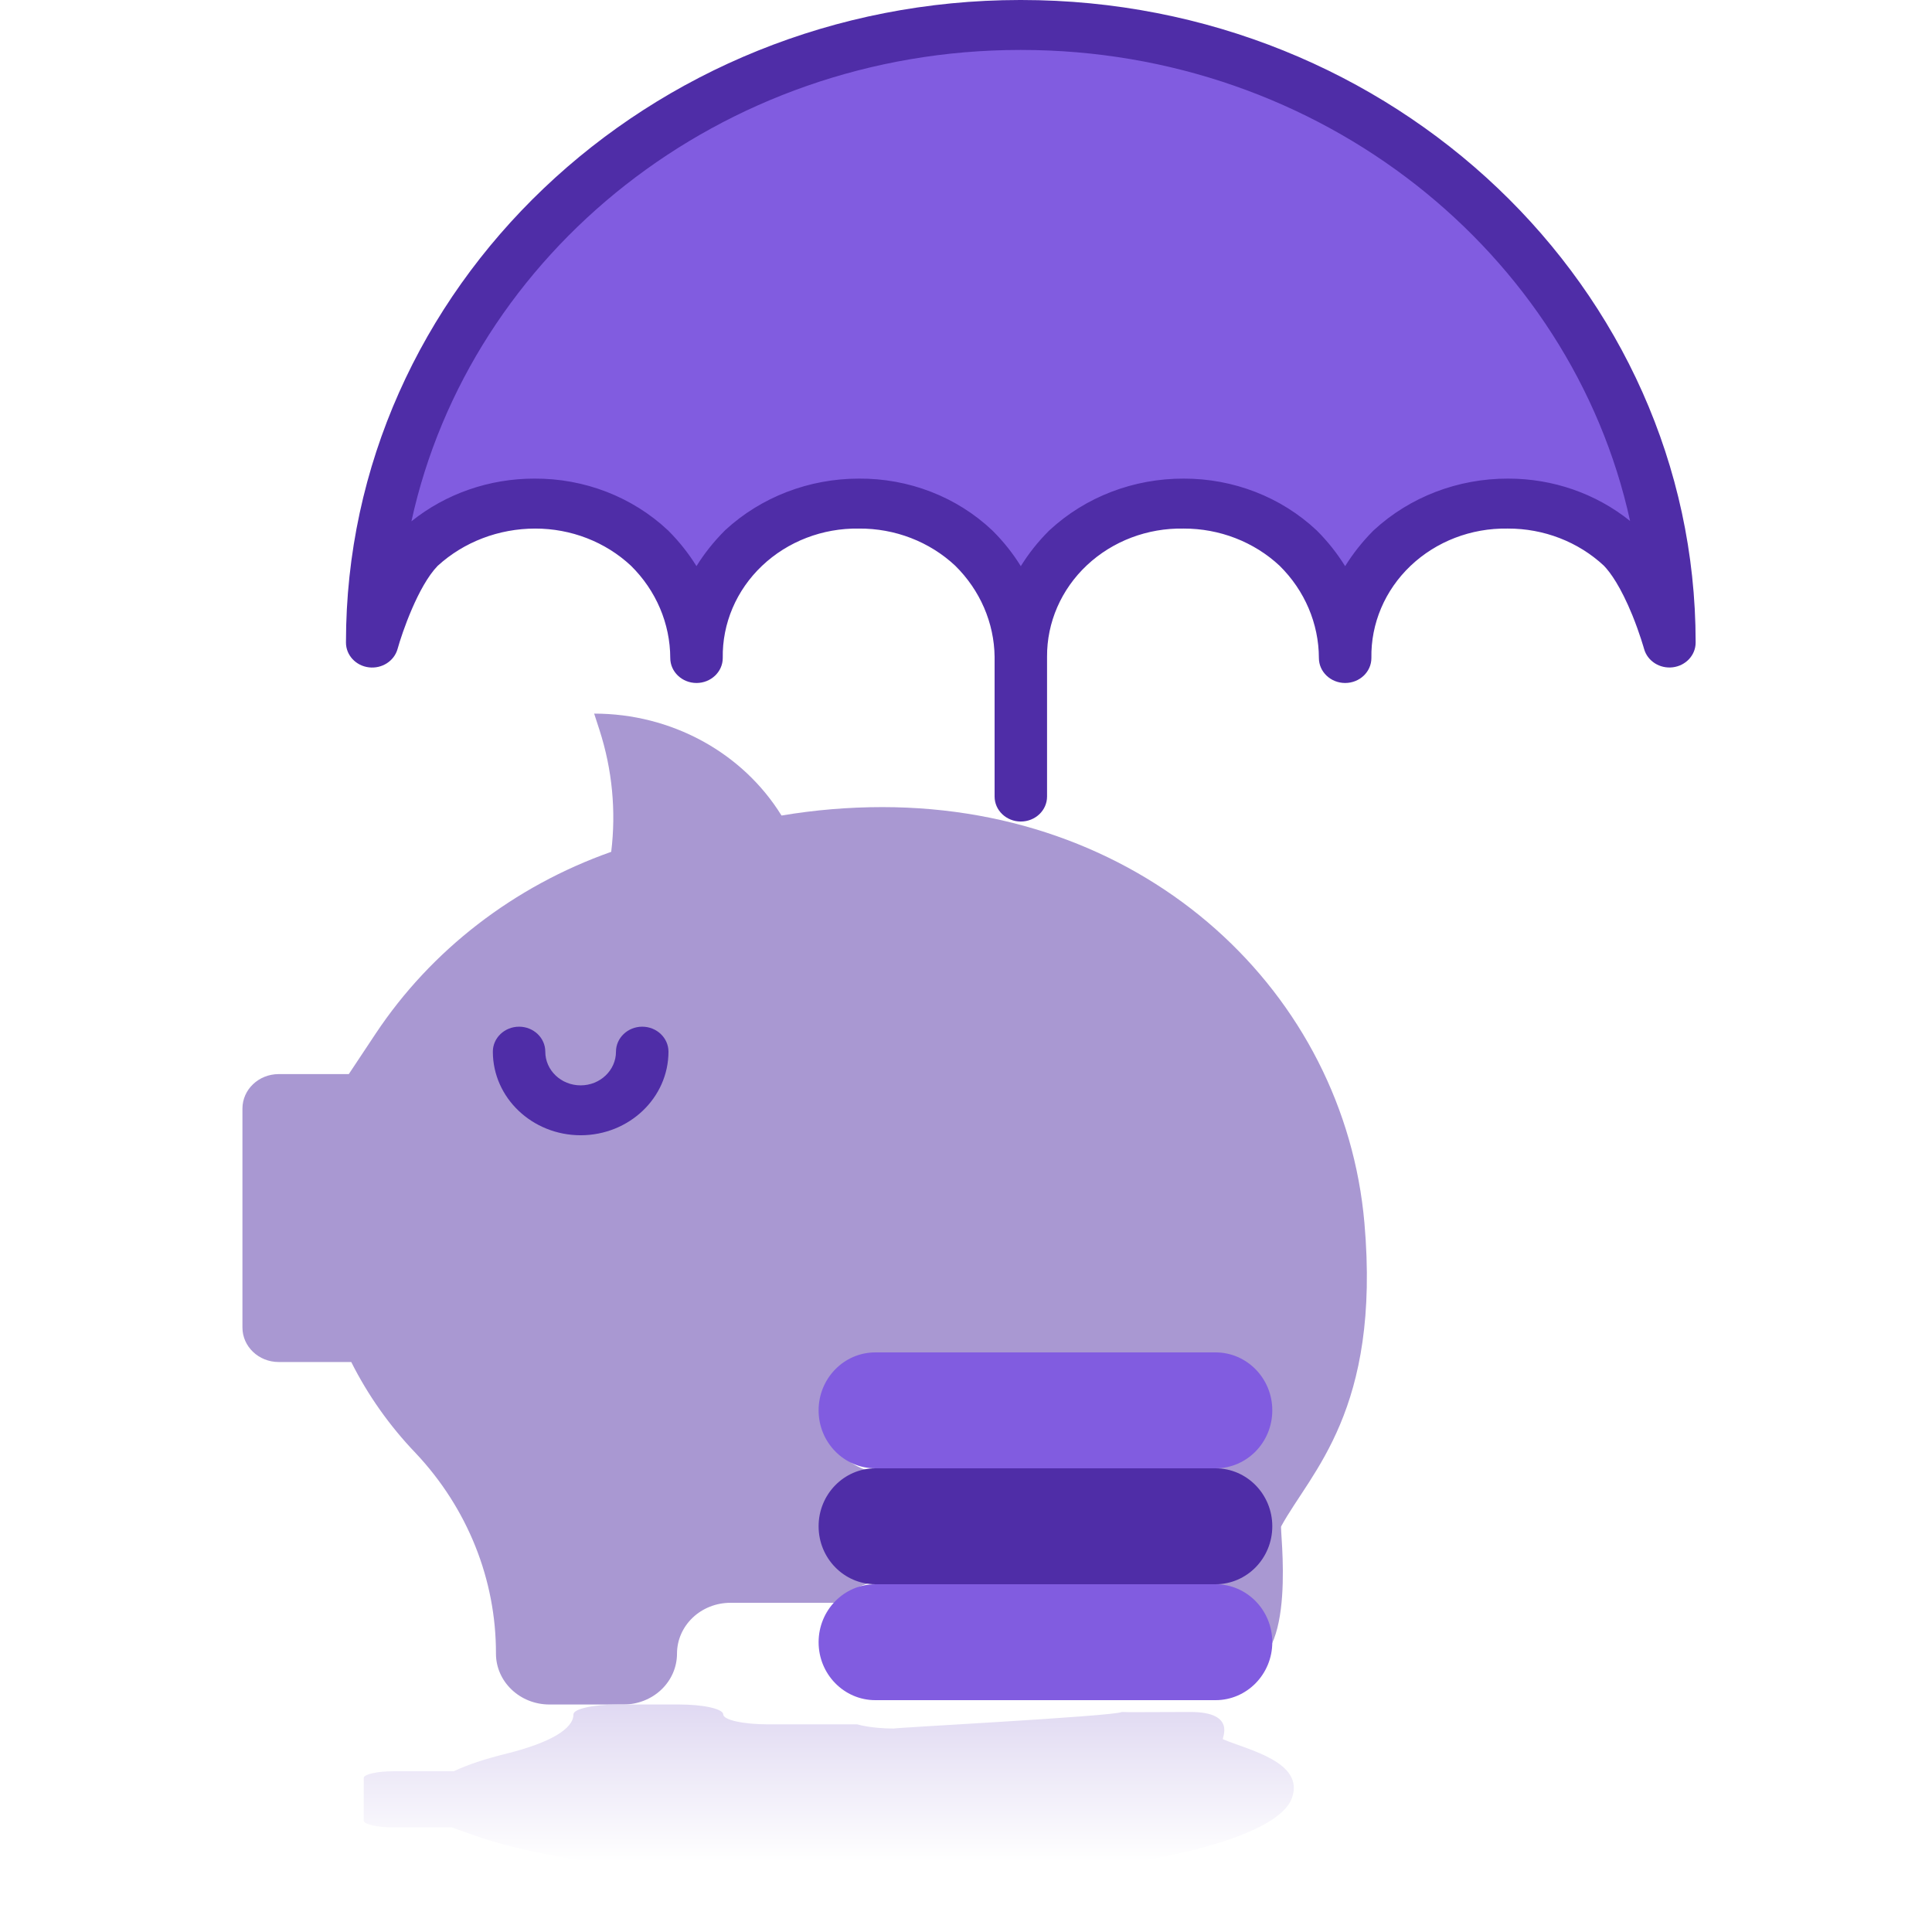
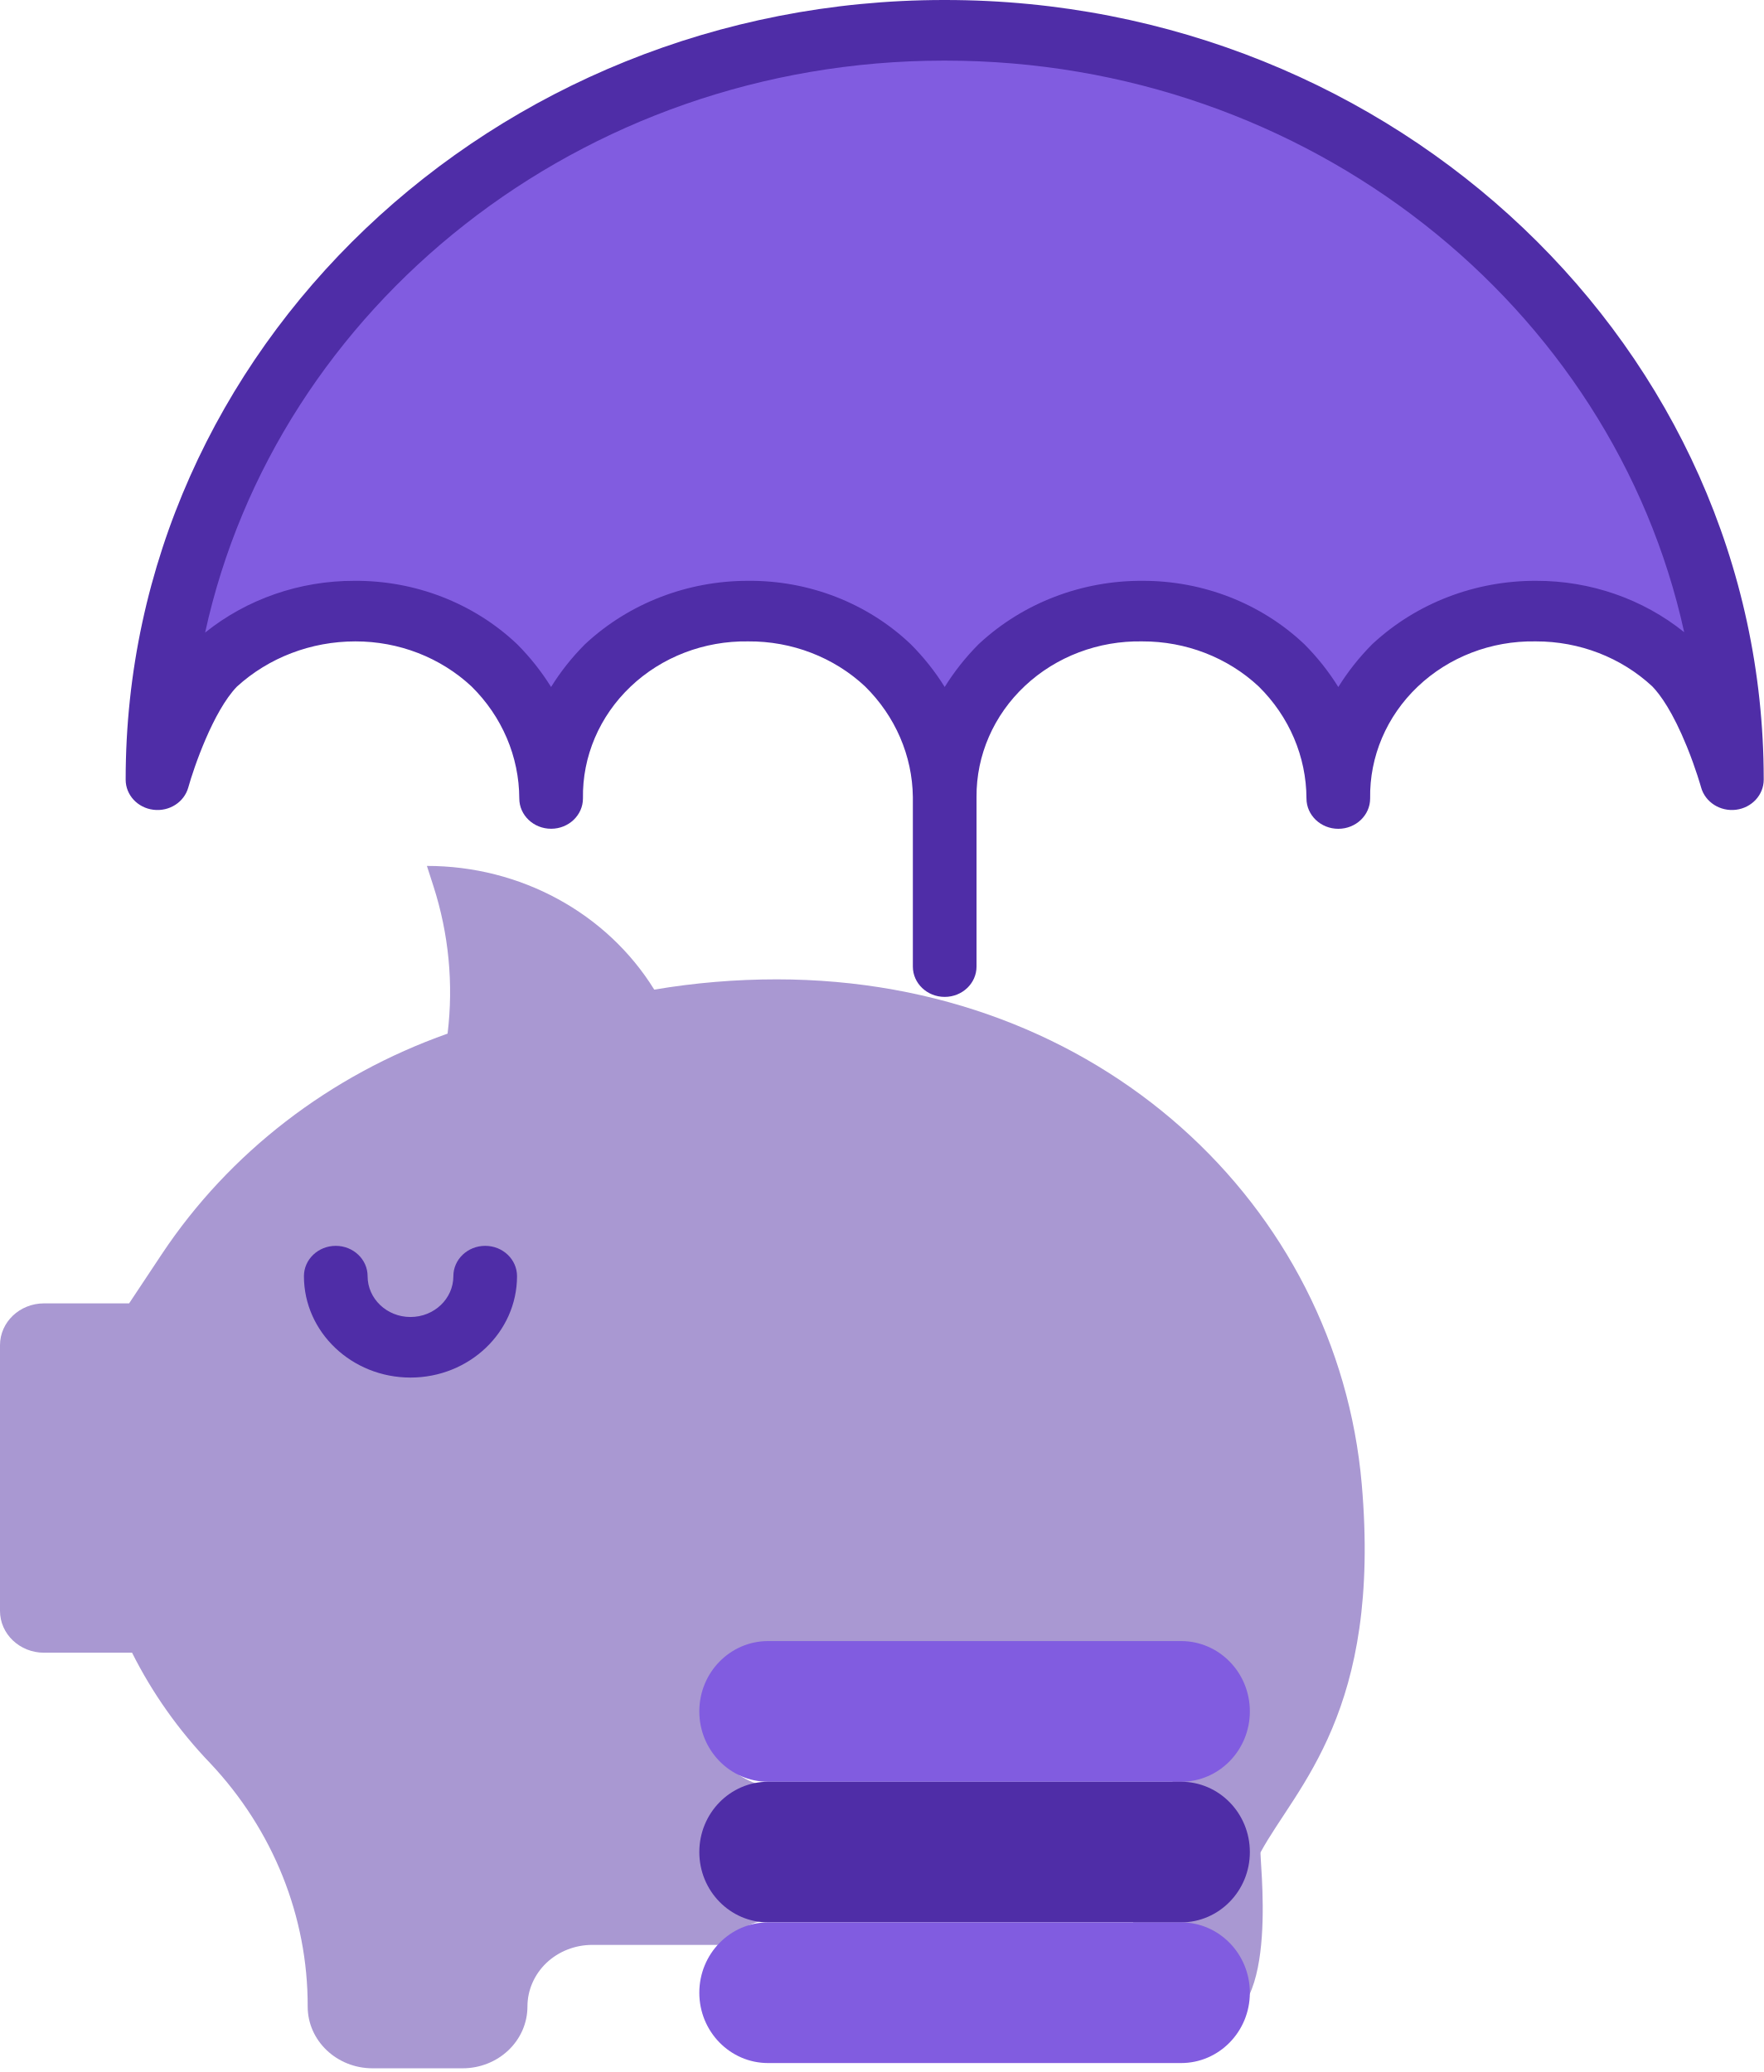
- <svg xmlns="http://www.w3.org/2000/svg" width="50" height="50" viewBox="0 0 32 41" fill="none">
-   <path d="M30.928 13.62V13.637C30.852 13.376 30.763 13.12 30.661 12.867C30.488 12.444 30.241 11.944 29.934 11.634C29.281 11.024 28.402 10.684 27.487 10.688C26.57 10.676 25.688 11.017 25.04 11.634C24.392 12.252 24.033 13.092 24.046 13.965C24.043 13.095 23.687 12.26 23.052 11.634C22.399 11.024 21.519 10.684 20.604 10.688C19.693 10.676 18.816 11.013 18.169 11.624C17.521 12.235 17.159 13.067 17.163 13.935C17.152 13.075 16.796 12.252 16.169 11.634C15.517 11.023 14.637 10.683 13.722 10.688C12.806 10.676 11.923 11.017 11.275 11.634C10.627 12.251 10.268 13.091 10.28 13.964C10.277 13.094 9.921 12.26 9.287 11.634C8.634 11.024 7.754 10.683 6.839 10.688C5.926 10.69 5.049 11.03 4.392 11.634C3.781 12.253 3.398 13.637 3.398 13.637V13.627C3.398 6.397 9.552 0.535 17.145 0.53H17.163C20.812 0.528 24.312 1.906 26.893 4.361C29.474 6.816 30.926 10.146 30.928 13.62Z" fill="#815CE0" />
-   <path d="M14.224 17.128C19.874 17.128 24.029 21.093 24.455 25.951C24.804 29.93 23.316 31.239 22.689 32.39C22.646 32.389 23.06 35.354 21.857 35.354C20.654 35.354 20.339 35.31 20.093 35.354C19.927 34.889 22.001 28.963 21.485 28.962C22.15 28.962 13.6 28.962 14.265 28.962C13.6 28.962 13.061 29.475 13.061 30.108C13.061 30.741 13.6 31.254 14.265 31.254H20.097C20.095 31.256 20.094 31.258 20.093 31.259H14.265C13.835 31.259 13.438 31.478 13.223 31.832C13.008 32.187 13.008 32.623 13.223 32.978C13.438 33.333 13.835 33.551 14.265 33.551H19.31L14.265 33.556C13.946 33.556 13.639 33.677 13.414 33.892C13.374 33.93 13.337 33.971 13.303 34.014H11C10.7 34.014 10.412 34.127 10.199 34.33C9.987 34.532 9.867 34.806 9.867 35.092C9.867 35.379 9.748 35.653 9.535 35.856C9.323 36.058 9.034 36.172 8.734 36.172H7.157C6.532 36.171 6.025 35.688 6.025 35.092C6.029 33.522 5.422 32.005 4.32 30.836C3.768 30.26 3.307 29.608 2.954 28.904H1.414C0.989 28.904 0.645 28.576 0.645 28.172V23.526C0.645 23.122 0.989 22.794 1.414 22.794H2.902L3.473 21.934C4.651 20.162 6.407 18.807 8.471 18.077C8.577 17.209 8.492 16.33 8.223 15.495L8.109 15.144C9.744 15.143 11.256 15.966 12.085 17.307C12.791 17.188 13.507 17.128 14.224 17.128Z" fill="#A998D2" />
-   <path d="M14.451 39.885C19.124 39.885 22.561 39.112 22.914 38.164C23.202 37.389 21.971 37.133 21.453 36.909C21.417 36.909 21.76 36.331 20.764 36.331C19.769 36.331 19.509 36.34 19.305 36.331C19.168 36.422 14.129 36.683 14.485 36.683C14.221 36.682 13.968 36.658 13.781 36.616C13.748 36.609 13.717 36.601 13.689 36.593H11.785C11.536 36.593 11.298 36.57 11.122 36.531C10.946 36.491 10.848 36.438 10.848 36.382C10.848 36.326 10.749 36.273 10.573 36.233C10.397 36.194 10.159 36.172 9.91 36.172H8.606C8.089 36.172 7.669 36.266 7.669 36.382C7.673 36.688 7.171 36.984 6.26 37.212C5.802 37.324 5.421 37.451 5.129 37.589H3.855C3.504 37.589 3.22 37.653 3.219 37.731V38.637C3.22 38.716 3.504 38.78 3.855 38.78H5.086L5.559 38.948C6.533 39.293 7.985 39.557 9.693 39.7C9.78 39.869 9.71 40.04 9.487 40.203L9.393 40.272C10.745 40.272 11.996 40.111 12.682 39.85C13.266 39.873 13.858 39.885 14.451 39.885Z" fill="url(#paint0_linear)" />
-   <path d="M21.296 28.7C21.961 28.7 22.5 29.251 22.5 29.93C22.5 30.609 21.961 31.16 21.296 31.16H14.076C13.411 31.16 12.872 30.609 12.872 29.93C12.872 29.251 13.411 28.7 14.076 28.7L21.296 28.7Z" fill="#815CE0" />
-   <path d="M21.296 31.16C21.961 31.16 22.5 31.711 22.5 32.39C22.5 33.069 21.961 33.62 21.296 33.62H14.076C13.411 33.62 12.872 33.069 12.872 32.39C12.872 31.711 13.411 31.16 14.076 31.16L21.296 31.16Z" fill="#4F2DA7" />
-   <path d="M21.296 33.62C21.961 33.62 22.5 34.171 22.5 34.85C22.5 35.529 21.961 36.08 21.296 36.08H14.076C13.411 36.08 12.872 35.529 12.872 34.85C12.872 34.171 13.411 33.62 14.076 33.62L21.296 33.62Z" fill="#815CE0" />
-   <path d="M7.823 24.092C8.851 24.091 9.685 23.298 9.686 22.318C9.686 22.026 9.436 21.788 9.129 21.788C8.822 21.788 8.572 22.026 8.572 22.318C8.572 22.713 8.236 23.033 7.822 23.033C7.408 23.033 7.072 22.713 7.072 22.318C7.072 22.026 6.823 21.788 6.516 21.788C6.208 21.788 5.959 22.026 5.959 22.318C5.96 23.298 6.794 24.091 7.823 24.092Z" fill="#4F2DA7" />
-   <path fill-rule="evenodd" clip-rule="evenodd" d="M17.72 16.904C17.72 17.197 17.471 17.434 17.163 17.434C16.856 17.434 16.607 17.197 16.607 16.904V13.939C16.598 13.217 16.299 12.525 15.771 12.005C15.226 11.495 14.491 11.211 13.726 11.217C12.957 11.205 12.215 11.491 11.671 12.008C11.126 12.526 10.826 13.231 10.838 13.964C10.838 14.256 10.588 14.494 10.281 14.494C9.974 14.494 9.724 14.256 9.724 13.964C9.722 13.233 9.423 12.531 8.889 12.005C8.347 11.499 7.617 11.216 6.858 11.217C6.086 11.217 5.344 11.5 4.787 12.009C4.372 12.439 4.033 13.425 3.937 13.772C3.865 14.029 3.604 14.196 3.327 14.162C3.05 14.128 2.842 13.903 2.842 13.637V13.627C2.842 6.118 9.259 0.005 17.146 0H17.172C25.06 0 31.48 6.108 31.484 13.62V13.637C31.484 13.903 31.276 14.127 30.999 14.161C30.722 14.195 30.461 14.028 30.39 13.771C30.389 13.768 30.299 13.446 30.142 13.058C29.893 12.449 29.676 12.149 29.536 12.004C28.992 11.498 28.262 11.215 27.501 11.217H27.489C26.72 11.205 25.979 11.49 25.434 12.008C24.89 12.526 24.59 13.232 24.603 13.964C24.603 14.257 24.354 14.494 24.046 14.494C23.739 14.494 23.489 14.257 23.489 13.964C23.487 13.233 23.188 12.531 22.654 12.005C22.11 11.498 21.379 11.215 20.619 11.217C19.852 11.202 19.112 11.483 18.566 11.995C18.02 12.508 17.715 13.209 17.72 13.939V16.904ZM16.57 11.268C16.571 11.268 16.572 11.27 16.573 11.271C16.799 11.497 16.997 11.746 17.163 12.015C17.33 11.746 17.527 11.497 17.753 11.271C17.76 11.263 17.768 11.256 17.776 11.249C18.538 10.544 19.559 10.153 20.621 10.157C21.677 10.155 22.691 10.55 23.442 11.256C23.447 11.261 23.452 11.266 23.457 11.271C23.682 11.497 23.879 11.747 24.046 12.015C24.212 11.747 24.41 11.498 24.634 11.271C24.642 11.264 24.65 11.256 24.658 11.248C25.421 10.545 26.442 10.154 27.504 10.157C28.452 10.155 29.369 10.474 30.093 11.056C28.844 5.355 23.523 1.06 17.172 1.06H17.145C10.795 1.064 5.478 5.362 4.231 11.063C4.961 10.477 5.885 10.156 6.839 10.157C7.901 10.15 8.922 10.546 9.677 11.256C9.682 11.261 9.687 11.266 9.692 11.271C9.917 11.497 10.114 11.746 10.28 12.014C10.447 11.746 10.645 11.497 10.87 11.271C10.877 11.263 10.885 11.256 10.893 11.248C11.652 10.549 12.666 10.158 13.722 10.157C14.784 10.148 15.806 10.544 16.559 11.257C16.563 11.26 16.567 11.264 16.57 11.268Z" fill="#4F2DA7" />
-   <defs>
-     <linearGradient id="paint0_linear" x1="5.032" y1="39.519" x2="5.032" y2="36.172" gradientUnits="userSpaceOnUse">
-       <stop stop-color="white" />
-       <stop offset="1" stop-color="#E0D9F2" />
-     </linearGradient>
-   </defs>
+ <svg xmlns="http://www.w3.org/2000/svg" width="40" height="47" viewBox="0 0 40 47" fill="none">
+   <path d="M39.278 17.666V17.688C39.18 17.35 39.065 17.017 38.932 16.69C38.708 16.141 38.387 15.492 37.99 15.09C37.143 14.299 36.002 13.857 34.815 13.862C33.627 13.847 32.482 14.29 31.641 15.09C30.801 15.891 30.336 16.981 30.352 18.113C30.349 16.984 29.886 15.901 29.062 15.09C28.215 14.299 27.075 13.857 25.888 13.862C24.706 13.847 23.568 14.285 22.729 15.077C21.89 15.869 21.42 16.949 21.425 18.074C21.411 16.959 20.949 15.891 20.135 15.09C19.289 14.298 18.148 13.856 16.962 13.862C15.773 13.847 14.629 14.29 13.788 15.09C12.947 15.89 12.482 16.98 12.498 18.111C12.494 16.984 12.032 15.901 11.209 15.09C10.363 14.298 9.221 13.856 8.034 13.862C6.849 13.866 5.712 14.306 4.86 15.09C4.067 15.892 3.571 17.688 3.571 17.688V17.675C3.572 8.297 11.553 0.693 21.402 0.687H21.425C26.157 0.685 30.697 2.472 34.045 5.656C37.393 8.84 39.276 13.16 39.278 17.666Z" fill="#815CE0" />
+   <path d="M17.613 22.215C24.941 22.215 30.33 27.358 30.883 33.66C31.335 38.82 29.405 40.518 28.592 42.011C28.537 42.01 29.073 45.855 27.513 45.855C25.952 45.855 25.544 45.799 25.225 45.855C25.009 45.253 27.7 37.565 27.031 37.565C27.893 37.565 16.804 37.565 17.666 37.565C16.803 37.565 16.105 38.23 16.105 39.051C16.105 39.872 16.803 40.538 17.666 40.538H25.23C25.228 40.54 25.226 40.542 25.225 40.545H17.666C17.108 40.545 16.593 40.828 16.314 41.288C16.035 41.747 16.035 42.314 16.314 42.774C16.593 43.233 17.108 43.517 17.666 43.517H24.209L17.666 43.523C17.252 43.523 16.855 43.68 16.562 43.959C16.51 44.008 16.462 44.061 16.418 44.117H13.431C13.042 44.117 12.668 44.264 12.392 44.526C12.117 44.789 11.962 45.145 11.962 45.516C11.962 45.887 11.807 46.243 11.531 46.506C11.256 46.768 10.882 46.916 10.492 46.916H8.447C7.636 46.915 6.978 46.289 6.978 45.516C6.984 43.479 6.196 41.512 4.768 39.996C4.05 39.248 3.453 38.403 2.995 37.489H0.998C0.447 37.489 0 37.065 0 36.54V30.514C0 29.99 0.447 29.565 0.998 29.565H2.928L3.669 28.449C5.196 26.151 7.474 24.393 10.151 23.446C10.288 22.321 10.178 21.181 9.829 20.098L9.682 19.642C11.802 19.641 13.763 20.709 14.838 22.448C15.754 22.293 16.683 22.215 17.613 22.215Z" fill="#A998D2" />
+   <path d="M26.786 37.225C27.648 37.225 28.346 37.939 28.346 38.82C28.346 39.701 27.648 40.416 26.786 40.416H17.42C16.558 40.416 15.86 39.701 15.86 38.82C15.86 37.939 16.558 37.225 17.42 37.225L26.786 37.225Z" fill="#815CE0" />
+   <path d="M26.786 40.416C27.648 40.416 28.346 41.13 28.346 42.011C28.346 42.892 27.648 43.606 26.786 43.606H17.42C16.558 43.606 15.86 42.892 15.86 42.011C15.86 41.13 16.558 40.416 17.42 40.416L26.786 40.416Z" fill="#4F2DA7" />
+   <path d="M26.786 43.606C27.648 43.606 28.346 44.321 28.346 45.202C28.346 46.083 27.648 46.797 26.786 46.797H17.42C16.558 46.797 15.86 46.083 15.86 45.202C15.86 44.321 16.558 43.606 17.42 43.606L26.786 43.606Z" fill="#815CE0" />
+   <path d="M9.31 31.248C10.644 31.247 11.725 30.218 11.726 28.948C11.726 28.568 11.403 28.26 11.004 28.26C10.605 28.26 10.282 28.568 10.282 28.948C10.282 29.459 9.847 29.874 9.309 29.874C8.772 29.874 8.337 29.459 8.337 28.948C8.337 28.568 8.013 28.26 7.615 28.26C7.216 28.26 6.893 28.568 6.893 28.948C6.894 30.218 7.976 31.247 9.31 31.248Z" fill="#4F2DA7" />
+   <path fill-rule="evenodd" clip-rule="evenodd" d="M22.147 21.925C22.147 22.305 21.824 22.613 21.425 22.613C21.026 22.613 20.703 22.305 20.703 21.925V18.079C20.692 17.142 20.304 16.245 19.62 15.571C18.913 14.909 17.958 14.541 16.967 14.549C15.969 14.534 15.007 14.903 14.301 15.575C13.595 16.246 13.205 17.162 13.221 18.111C13.221 18.491 12.897 18.799 12.499 18.799C12.1 18.799 11.777 18.491 11.777 18.111C11.774 17.163 11.386 16.253 10.694 15.571C9.99 14.914 9.044 14.547 8.058 14.549C7.057 14.549 6.095 14.916 5.372 15.576C4.834 16.134 4.395 17.413 4.27 17.863C4.177 18.196 3.839 18.413 3.479 18.368C3.12 18.324 2.851 18.033 2.85 17.688V17.675C2.85 7.935 11.172 0.006 21.402 0H21.437C31.667 0 39.994 7.922 40 17.665V17.687C39.999 18.032 39.73 18.323 39.371 18.368C39.011 18.412 38.673 18.195 38.58 17.862C38.579 17.858 38.462 17.439 38.258 16.937C37.936 16.146 37.655 15.758 37.473 15.57C36.768 14.914 35.82 14.547 34.834 14.549H34.818C33.821 14.533 32.859 14.903 32.153 15.575C31.447 16.247 31.058 17.162 31.074 18.112C31.074 18.492 30.751 18.8 30.352 18.8C29.954 18.8 29.63 18.492 29.63 18.112C29.627 17.164 29.239 16.253 28.546 15.571C27.842 14.913 26.893 14.546 25.907 14.549C24.913 14.53 23.952 14.894 23.244 15.559C22.536 16.223 22.14 17.133 22.147 18.079V21.925ZM20.656 14.614C20.657 14.616 20.659 14.617 20.66 14.618C20.952 14.912 21.209 15.235 21.425 15.583C21.641 15.236 21.897 14.912 22.189 14.618C22.199 14.609 22.209 14.599 22.219 14.59C23.208 13.677 24.533 13.168 25.91 13.175C27.279 13.172 28.594 13.684 29.568 14.6C29.575 14.606 29.582 14.613 29.588 14.619C29.88 14.913 30.136 15.236 30.352 15.584C30.568 15.236 30.824 14.913 31.115 14.619C31.125 14.609 31.135 14.599 31.146 14.59C32.136 13.678 33.46 13.17 34.837 13.175C36.066 13.172 37.257 13.585 38.196 14.34C36.575 6.946 29.674 1.375 21.436 1.375H21.402C13.165 1.38 6.269 6.954 4.652 14.349C5.598 13.589 6.797 13.173 8.034 13.175C9.411 13.165 10.736 13.678 11.715 14.6C11.722 14.606 11.728 14.613 11.735 14.619C12.026 14.912 12.282 15.236 12.498 15.583C12.714 15.235 12.97 14.912 13.262 14.619C13.272 14.609 13.282 14.599 13.293 14.59C14.277 13.683 15.592 13.175 16.962 13.175C18.339 13.163 19.664 13.676 20.641 14.6C20.647 14.605 20.651 14.61 20.656 14.614Z" fill="#4F2DA7" />
</svg>
